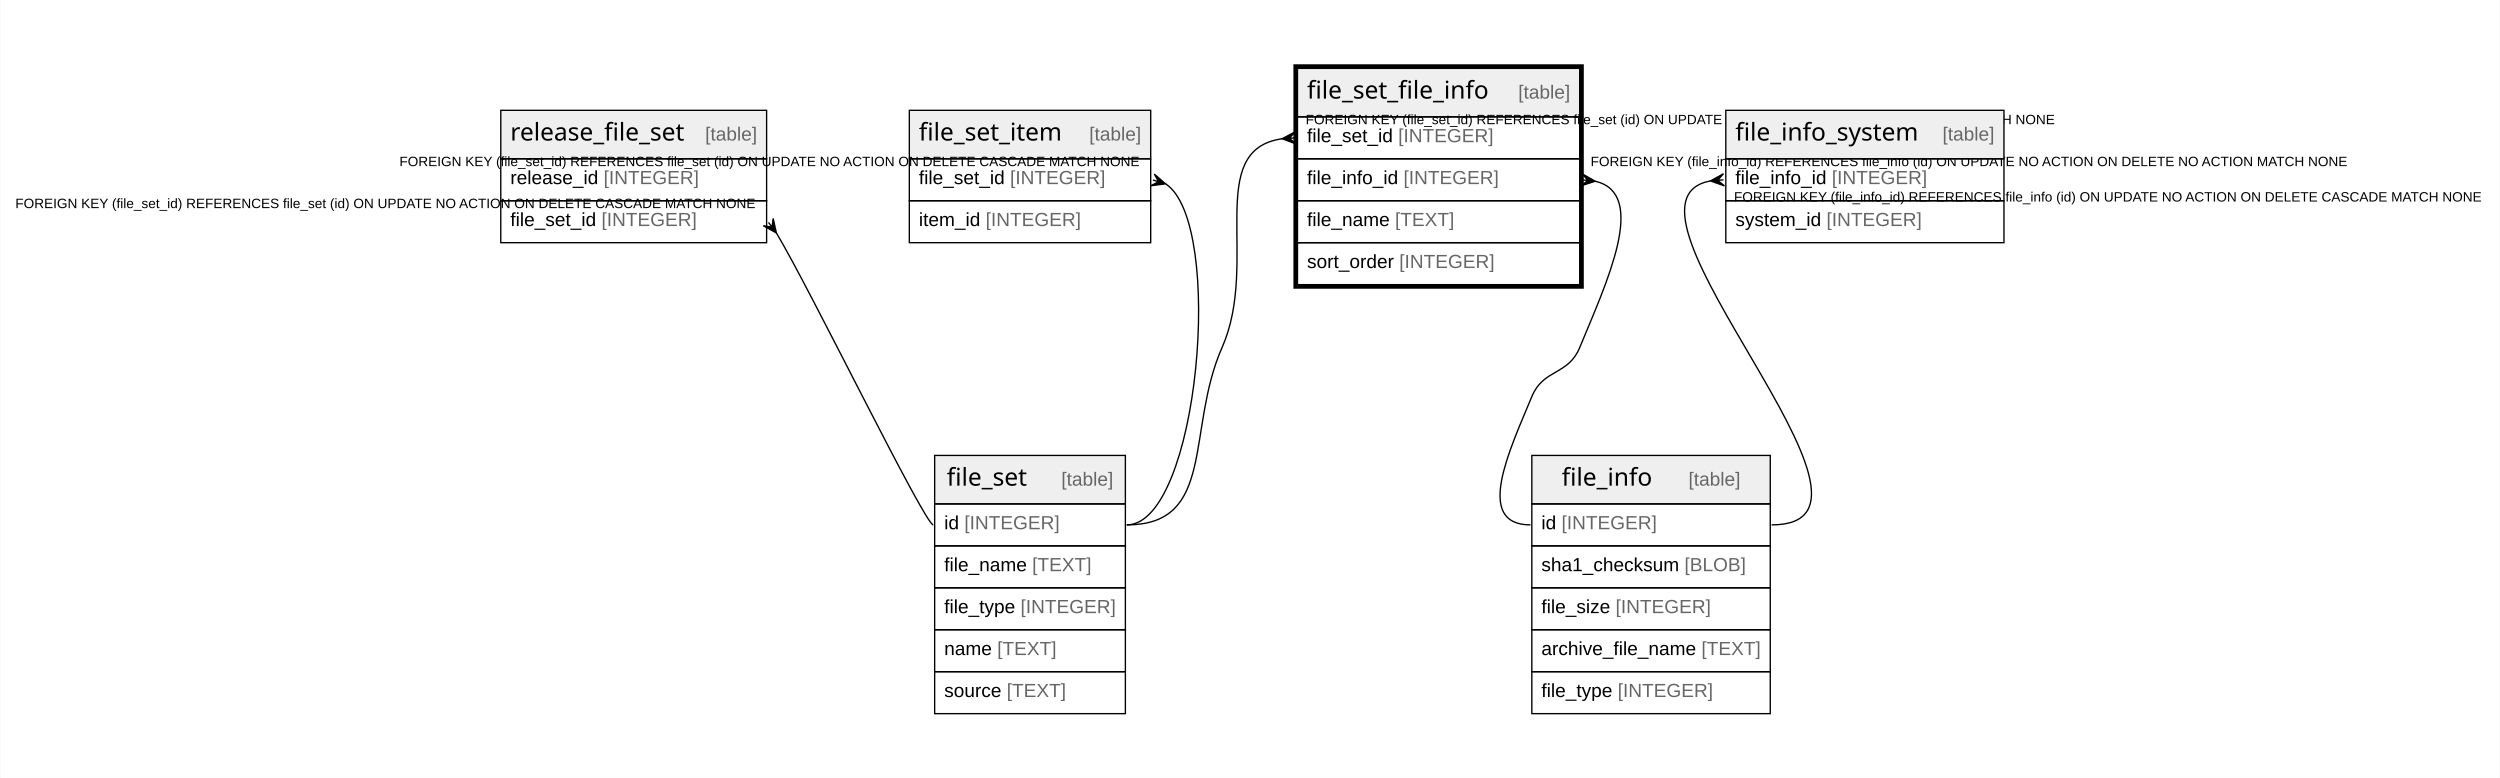
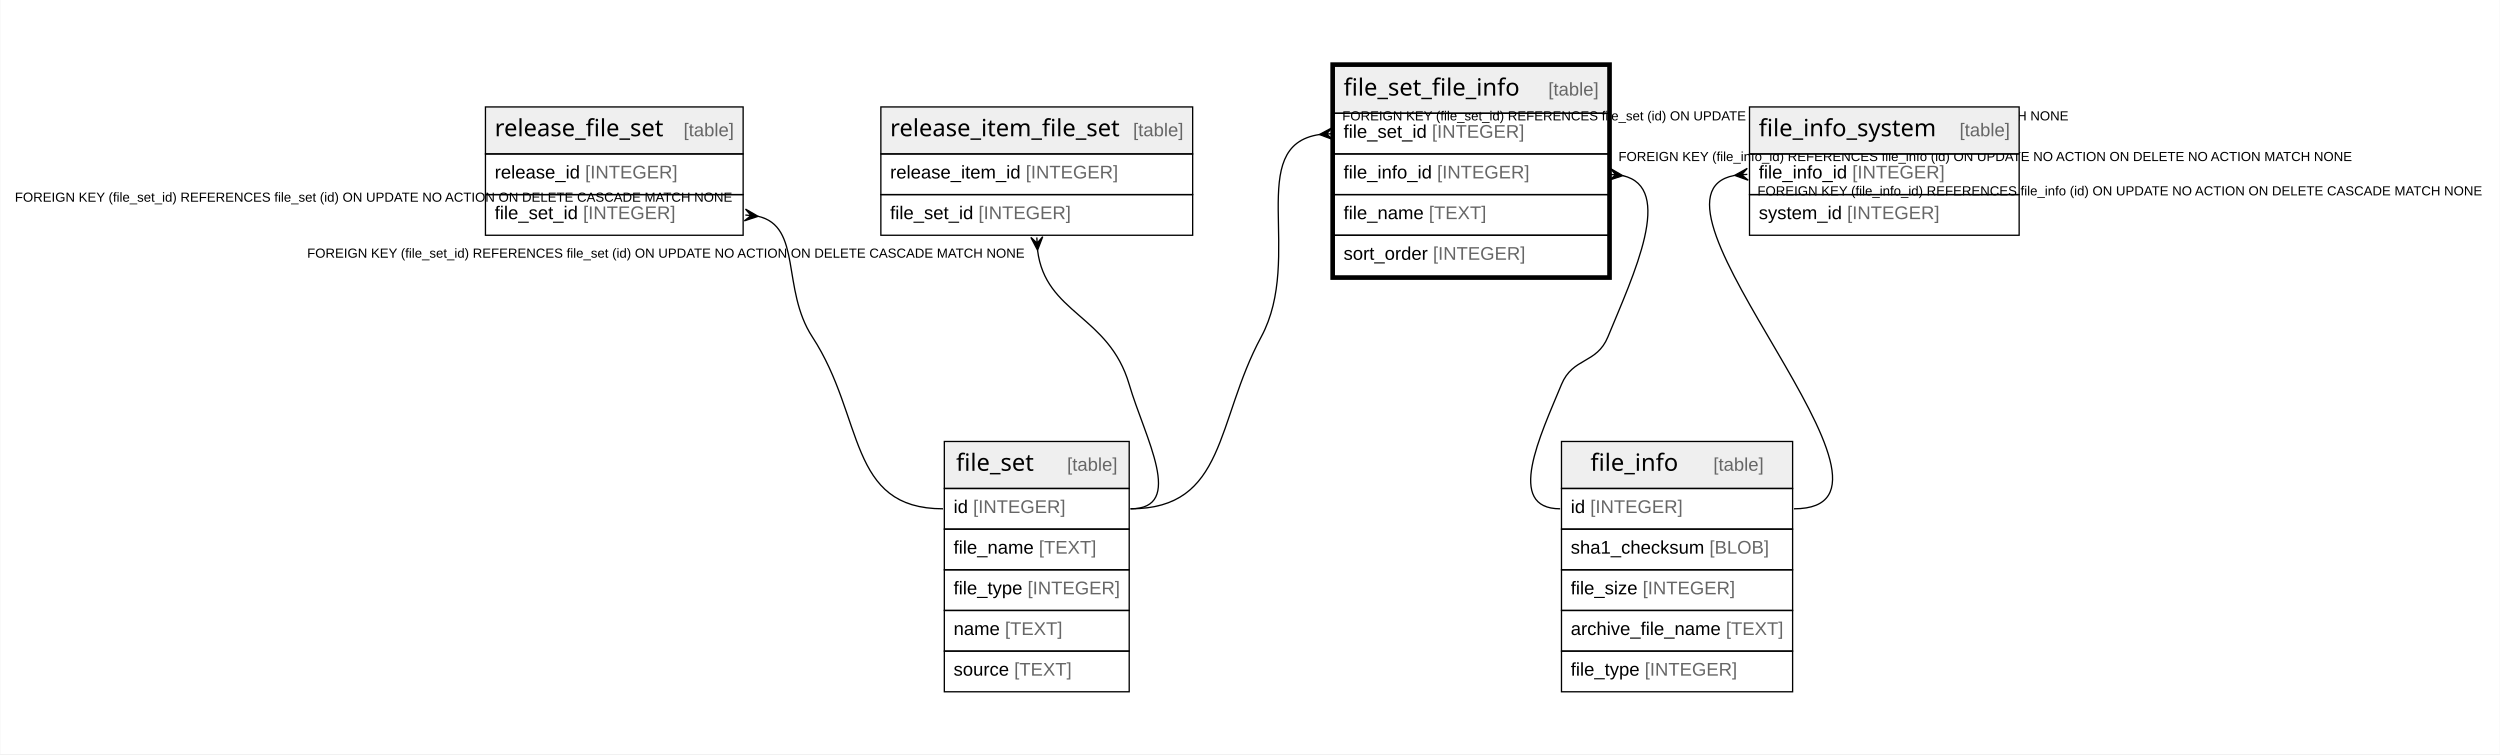
- <svg xmlns="http://www.w3.org/2000/svg" width="1835pt" height="571pt" viewBox="0.00 0.00 1835.16 571.20">
+ <svg xmlns="http://www.w3.org/2000/svg" width="1893pt" height="571pt" viewBox="0.00 0.00 1893.16 571.20">
  <g id="graph0" class="graph" transform="scale(1 1) rotate(0) translate(4 567.2)">
-     <polygon fill="white" stroke="none" points="-4,4 -4,-567.2 1831.16,-567.2 1831.16,4 -4,4" />
+     <polygon fill="white" stroke="none" points="-4,4 -4,-567.2 1889.16,-567.2 1889.16,4 -4,4" />
    <g id="node1" class="node">
-       <polygon fill="#efefef" stroke="none" points="948.45,-481.4 948.45,-517 1155.67,-517 1155.67,-481.4 948.45,-481.4" />
-       <polygon fill="none" stroke="black" points="948.45,-481.4 948.45,-517 1155.67,-517 1155.67,-481.4 948.45,-481.4" />
-       <text text-anchor="start" x="955.45" y="-494.8" font-family="Arial Bold" font-size="18.00">file_set_file_info</text>
-       <text text-anchor="start" x="1079.41" y="-494.8" font-family="Arial" font-size="14.00">    </text>
-       <text text-anchor="start" x="1110.53" y="-494.8" font-family="Arial" font-size="14.00" fill="#666666">[table]</text>
-       <polygon fill="none" stroke="black" points="948.45,-450.6 948.45,-481.4 1155.67,-481.4 1155.67,-450.6 948.45,-450.6" />
-       <text text-anchor="start" x="955.45" y="-462.8" font-family="Arial" font-size="14.00">file_set_id </text>
-       <text text-anchor="start" x="1022.38" y="-462.8" font-family="Arial" font-size="14.00" fill="#666666">[INTEGER]</text>
-       <polygon fill="none" stroke="black" points="948.45,-419.8 948.45,-450.6 1155.67,-450.6 1155.67,-419.8 948.45,-419.8" />
-       <text text-anchor="start" x="955.45" y="-432" font-family="Arial" font-size="14.00">file_info_id </text>
-       <text text-anchor="start" x="1026.28" y="-432" font-family="Arial" font-size="14.00" fill="#666666">[INTEGER]</text>
-       <polygon fill="none" stroke="black" points="948.45,-389 948.45,-419.8 1155.67,-419.8 1155.67,-389 948.45,-389" />
-       <text text-anchor="start" x="955.45" y="-401.2" font-family="Arial" font-size="14.00">file_name </text>
-       <text text-anchor="start" x="1020.04" y="-401.2" font-family="Arial" font-size="14.00" fill="#666666">[TEXT]</text>
-       <polygon fill="none" stroke="black" points="948.45,-358.2 948.45,-389 1155.67,-389 1155.67,-358.2 948.45,-358.2" />
-       <text text-anchor="start" x="955.45" y="-370.4" font-family="Arial" font-size="14.00">sort_order </text>
-       <text text-anchor="start" x="1023.15" y="-370.4" font-family="Arial" font-size="14.00" fill="#666666">[INTEGER]</text>
-       <polygon fill="none" stroke="black" stroke-width="3" points="946.95,-356.7 946.95,-518.5 1157.17,-518.5 1157.17,-356.7 946.95,-356.7" />
+       <polygon fill="#efefef" stroke="none" points="1006.45,-481.4 1006.45,-517 1213.67,-517 1213.67,-481.4 1006.45,-481.4" />
+       <polygon fill="none" stroke="black" points="1006.45,-481.4 1006.45,-517 1213.67,-517 1213.67,-481.4 1006.45,-481.4" />
+       <text text-anchor="start" x="1013.45" y="-494.8" font-family="Arial Bold" font-size="18.00">file_set_file_info</text>
+       <text text-anchor="start" x="1137.41" y="-494.8" font-family="Arial" font-size="14.00">    </text>
+       <text text-anchor="start" x="1168.53" y="-494.8" font-family="Arial" font-size="14.00" fill="#666666">[table]</text>
+       <polygon fill="none" stroke="black" points="1006.45,-450.6 1006.45,-481.4 1213.67,-481.4 1213.67,-450.6 1006.45,-450.6" />
+       <text text-anchor="start" x="1013.45" y="-462.8" font-family="Arial" font-size="14.00">file_set_id </text>
+       <text text-anchor="start" x="1080.38" y="-462.8" font-family="Arial" font-size="14.00" fill="#666666">[INTEGER]</text>
+       <polygon fill="none" stroke="black" points="1006.45,-419.8 1006.45,-450.6 1213.67,-450.6 1213.67,-419.8 1006.45,-419.8" />
+       <text text-anchor="start" x="1013.45" y="-432" font-family="Arial" font-size="14.00">file_info_id </text>
+       <text text-anchor="start" x="1084.28" y="-432" font-family="Arial" font-size="14.00" fill="#666666">[INTEGER]</text>
+       <polygon fill="none" stroke="black" points="1006.45,-389 1006.45,-419.8 1213.67,-419.8 1213.67,-389 1006.45,-389" />
+       <text text-anchor="start" x="1013.45" y="-401.2" font-family="Arial" font-size="14.00">file_name </text>
+       <text text-anchor="start" x="1078.04" y="-401.2" font-family="Arial" font-size="14.00" fill="#666666">[TEXT]</text>
+       <polygon fill="none" stroke="black" points="1006.45,-358.2 1006.45,-389 1213.67,-389 1213.67,-358.2 1006.45,-358.2" />
+       <text text-anchor="start" x="1013.45" y="-370.4" font-family="Arial" font-size="14.00">sort_order </text>
+       <text text-anchor="start" x="1081.15" y="-370.4" font-family="Arial" font-size="14.00" fill="#666666">[INTEGER]</text>
+       <polygon fill="none" stroke="black" stroke-width="3" points="1004.95,-356.7 1004.95,-518.5 1215.17,-518.5 1215.17,-356.7 1004.95,-356.7" />
    </g>
    <g id="node2" class="node">
-       <polygon fill="#efefef" stroke="none" points="682.04,-197.2 682.04,-232.8 822.08,-232.8 822.08,-197.2 682.04,-197.2" />
-       <polygon fill="none" stroke="black" points="682.04,-197.2 682.04,-232.8 822.08,-232.8 822.08,-197.2 682.04,-197.2" />
-       <text text-anchor="start" x="690.94" y="-210.6" font-family="Arial Bold" font-size="18.00">file_set</text>
-       <text text-anchor="start" x="743.92" y="-210.6" font-family="Arial" font-size="14.00">    </text>
-       <text text-anchor="start" x="775.04" y="-210.6" font-family="Arial" font-size="14.00" fill="#666666">[table]</text>
-       <polygon fill="none" stroke="black" points="682.04,-166.4 682.04,-197.2 822.08,-197.2 822.08,-166.4 682.04,-166.4" />
-       <text text-anchor="start" x="689.04" y="-178.6" font-family="Arial" font-size="14.00">id </text>
-       <text text-anchor="start" x="703.82" y="-178.6" font-family="Arial" font-size="14.00" fill="#666666">[INTEGER]</text>
-       <polygon fill="none" stroke="black" points="682.04,-135.6 682.04,-166.4 822.08,-166.4 822.08,-135.6 682.04,-135.6" />
-       <text text-anchor="start" x="689.04" y="-147.8" font-family="Arial" font-size="14.00">file_name </text>
-       <text text-anchor="start" x="753.63" y="-147.8" font-family="Arial" font-size="14.00" fill="#666666">[TEXT]</text>
-       <polygon fill="none" stroke="black" points="682.04,-104.8 682.04,-135.6 822.08,-135.6 822.08,-104.8 682.04,-104.8" />
-       <text text-anchor="start" x="689.04" y="-117" font-family="Arial" font-size="14.00">file_type </text>
-       <text text-anchor="start" x="745.07" y="-117" font-family="Arial" font-size="14.00" fill="#666666">[INTEGER]</text>
-       <polygon fill="none" stroke="black" points="682.04,-74 682.04,-104.8 822.08,-104.8 822.08,-74 682.04,-74" />
-       <text text-anchor="start" x="689.04" y="-86.2" font-family="Arial" font-size="14.00">name </text>
-       <text text-anchor="start" x="727.95" y="-86.2" font-family="Arial" font-size="14.00" fill="#666666">[TEXT]</text>
-       <polygon fill="none" stroke="black" points="682.04,-43.2 682.04,-74 822.08,-74 822.08,-43.2 682.04,-43.2" />
-       <text text-anchor="start" x="689.04" y="-55.4" font-family="Arial" font-size="14.00">source </text>
-       <text text-anchor="start" x="734.95" y="-55.4" font-family="Arial" font-size="14.00" fill="#666666">[TEXT]</text>
+       <polygon fill="#efefef" stroke="none" points="711.04,-197.2 711.04,-232.8 851.08,-232.8 851.08,-197.2 711.04,-197.2" />
+       <polygon fill="none" stroke="black" points="711.04,-197.2 711.04,-232.8 851.08,-232.8 851.08,-197.2 711.04,-197.2" />
+       <text text-anchor="start" x="719.94" y="-210.6" font-family="Arial Bold" font-size="18.00">file_set</text>
+       <text text-anchor="start" x="772.92" y="-210.6" font-family="Arial" font-size="14.00">    </text>
+       <text text-anchor="start" x="804.04" y="-210.6" font-family="Arial" font-size="14.00" fill="#666666">[table]</text>
+       <polygon fill="none" stroke="black" points="711.04,-166.4 711.04,-197.2 851.08,-197.2 851.08,-166.4 711.04,-166.4" />
+       <text text-anchor="start" x="718.04" y="-178.6" font-family="Arial" font-size="14.00">id </text>
+       <text text-anchor="start" x="732.82" y="-178.6" font-family="Arial" font-size="14.00" fill="#666666">[INTEGER]</text>
+       <polygon fill="none" stroke="black" points="711.04,-135.6 711.04,-166.4 851.08,-166.4 851.08,-135.6 711.04,-135.6" />
+       <text text-anchor="start" x="718.04" y="-147.8" font-family="Arial" font-size="14.00">file_name </text>
+       <text text-anchor="start" x="782.63" y="-147.8" font-family="Arial" font-size="14.00" fill="#666666">[TEXT]</text>
+       <polygon fill="none" stroke="black" points="711.04,-104.8 711.04,-135.6 851.08,-135.6 851.08,-104.8 711.04,-104.8" />
+       <text text-anchor="start" x="718.04" y="-117" font-family="Arial" font-size="14.00">file_type </text>
+       <text text-anchor="start" x="774.07" y="-117" font-family="Arial" font-size="14.00" fill="#666666">[INTEGER]</text>
+       <polygon fill="none" stroke="black" points="711.04,-74 711.04,-104.8 851.08,-104.8 851.08,-74 711.04,-74" />
+       <text text-anchor="start" x="718.04" y="-86.2" font-family="Arial" font-size="14.00">name </text>
+       <text text-anchor="start" x="756.95" y="-86.2" font-family="Arial" font-size="14.00" fill="#666666">[TEXT]</text>
+       <polygon fill="none" stroke="black" points="711.04,-43.2 711.04,-74 851.08,-74 851.08,-43.2 711.04,-43.2" />
+       <text text-anchor="start" x="718.04" y="-55.4" font-family="Arial" font-size="14.00">source </text>
+       <text text-anchor="start" x="763.95" y="-55.4" font-family="Arial" font-size="14.00" fill="#666666">[TEXT]</text>
    </g>
    <g id="edge1" class="edge">
-       <path fill="none" stroke="black" d="M937.3,-465.34C879.49,-457.16 920.92,-375.02 893.06,-312 866.49,-251.92 888.77,-181.8 823.08,-181.8" />
-       <polygon fill="black" stroke="black" points="937.14,-465.33 946.82,-470.47 942.46,-465.67 946.78,-465.96 946.78,-465.96 946.78,-465.96 942.46,-465.67 947.41,-461.49 937.14,-465.33" />
-       <text text-anchor="start" x="954.45" y="-476" font-family="Arial" font-size="10.00">FOREIGN KEY (file_set_id) REFERENCES file_set (id) ON UPDATE NO ACTION ON DELETE NO ACTION MATCH NONE</text>
+       <path fill="none" stroke="black" d="M995.33,-465.32C937.99,-456.92 983.77,-372.64 951.06,-312 916.54,-248.03 924.77,-181.8 852.08,-181.8" />
+       <polygon fill="black" stroke="black" points="995.14,-465.3 1004.81,-470.47 1000.46,-465.66 1004.78,-465.96 1004.78,-465.96 1004.78,-465.96 1000.46,-465.66 1005.42,-461.49 995.14,-465.3" />
+       <text text-anchor="start" x="1012.45" y="-476" font-family="Arial" font-size="10.00">FOREIGN KEY (file_set_id) REFERENCES file_set (id) ON UPDATE NO ACTION ON DELETE NO ACTION MATCH NONE</text>
    </g>
    <g id="node5" class="node">
-       <polygon fill="#efefef" stroke="none" points="1120.52,-197.2 1120.52,-232.8 1295.59,-232.8 1295.59,-197.2 1120.52,-197.2" />
-       <polygon fill="none" stroke="black" points="1120.52,-197.2 1120.52,-232.8 1295.59,-232.8 1295.59,-197.2 1120.52,-197.2" />
-       <text text-anchor="start" x="1142.44" y="-210.6" font-family="Arial Bold" font-size="18.00">file_info</text>
-       <text text-anchor="start" x="1204.42" y="-210.6" font-family="Arial" font-size="14.00">    </text>
-       <text text-anchor="start" x="1235.54" y="-210.6" font-family="Arial" font-size="14.00" fill="#666666">[table]</text>
-       <polygon fill="none" stroke="black" points="1120.52,-166.4 1120.52,-197.2 1295.59,-197.2 1295.59,-166.4 1120.52,-166.4" />
-       <text text-anchor="start" x="1127.52" y="-178.6" font-family="Arial" font-size="14.00">id </text>
-       <text text-anchor="start" x="1142.31" y="-178.6" font-family="Arial" font-size="14.00" fill="#666666">[INTEGER]</text>
-       <polygon fill="none" stroke="black" points="1120.52,-135.6 1120.52,-166.4 1295.59,-166.4 1295.59,-135.6 1120.52,-135.6" />
-       <text text-anchor="start" x="1127.52" y="-147.8" font-family="Arial" font-size="14.00">sha1_checksum </text>
-       <text text-anchor="start" x="1232.58" y="-147.8" font-family="Arial" font-size="14.00" fill="#666666">[BLOB]</text>
-       <polygon fill="none" stroke="black" points="1120.52,-104.8 1120.52,-135.6 1295.59,-135.6 1295.59,-104.8 1120.52,-104.8" />
-       <text text-anchor="start" x="1127.52" y="-117" font-family="Arial" font-size="14.00">file_size </text>
-       <text text-anchor="start" x="1181.99" y="-117" font-family="Arial" font-size="14.00" fill="#666666">[INTEGER]</text>
-       <polygon fill="none" stroke="black" points="1120.52,-74 1120.52,-104.8 1295.59,-104.8 1295.59,-74 1120.52,-74" />
-       <text text-anchor="start" x="1127.52" y="-86.2" font-family="Arial" font-size="14.00">archive_file_name </text>
-       <text text-anchor="start" x="1245.03" y="-86.2" font-family="Arial" font-size="14.00" fill="#666666">[TEXT]</text>
-       <polygon fill="none" stroke="black" points="1120.52,-43.2 1120.52,-74 1295.59,-74 1295.59,-43.2 1120.52,-43.2" />
-       <text text-anchor="start" x="1127.52" y="-55.4" font-family="Arial" font-size="14.00">file_type </text>
-       <text text-anchor="start" x="1183.56" y="-55.4" font-family="Arial" font-size="14.00" fill="#666666">[INTEGER]</text>
+       <polygon fill="#efefef" stroke="none" points="1178.52,-197.2 1178.52,-232.8 1353.59,-232.8 1353.59,-197.2 1178.52,-197.2" />
+       <polygon fill="none" stroke="black" points="1178.52,-197.2 1178.52,-232.8 1353.59,-232.8 1353.59,-197.2 1178.52,-197.2" />
+       <text text-anchor="start" x="1200.44" y="-210.6" font-family="Arial Bold" font-size="18.00">file_info</text>
+       <text text-anchor="start" x="1262.42" y="-210.6" font-family="Arial" font-size="14.00">    </text>
+       <text text-anchor="start" x="1293.54" y="-210.6" font-family="Arial" font-size="14.00" fill="#666666">[table]</text>
+       <polygon fill="none" stroke="black" points="1178.52,-166.4 1178.52,-197.2 1353.59,-197.2 1353.59,-166.4 1178.52,-166.4" />
+       <text text-anchor="start" x="1185.52" y="-178.6" font-family="Arial" font-size="14.00">id </text>
+       <text text-anchor="start" x="1200.31" y="-178.6" font-family="Arial" font-size="14.00" fill="#666666">[INTEGER]</text>
+       <polygon fill="none" stroke="black" points="1178.52,-135.6 1178.52,-166.4 1353.59,-166.4 1353.59,-135.6 1178.52,-135.6" />
+       <text text-anchor="start" x="1185.52" y="-147.8" font-family="Arial" font-size="14.00">sha1_checksum </text>
+       <text text-anchor="start" x="1290.58" y="-147.8" font-family="Arial" font-size="14.00" fill="#666666">[BLOB]</text>
+       <polygon fill="none" stroke="black" points="1178.52,-104.8 1178.52,-135.6 1353.59,-135.6 1353.59,-104.8 1178.52,-104.8" />
+       <text text-anchor="start" x="1185.52" y="-117" font-family="Arial" font-size="14.00">file_size </text>
+       <text text-anchor="start" x="1239.99" y="-117" font-family="Arial" font-size="14.00" fill="#666666">[INTEGER]</text>
+       <polygon fill="none" stroke="black" points="1178.52,-74 1178.52,-104.8 1353.59,-104.8 1353.59,-74 1178.52,-74" />
+       <text text-anchor="start" x="1185.52" y="-86.2" font-family="Arial" font-size="14.00">archive_file_name </text>
+       <text text-anchor="start" x="1303.03" y="-86.2" font-family="Arial" font-size="14.00" fill="#666666">[TEXT]</text>
+       <polygon fill="none" stroke="black" points="1178.52,-43.2 1178.52,-74 1353.59,-74 1353.59,-43.2 1178.52,-43.2" />
+       <text text-anchor="start" x="1185.52" y="-55.4" font-family="Arial" font-size="14.00">file_type </text>
+       <text text-anchor="start" x="1241.56" y="-55.4" font-family="Arial" font-size="14.00" fill="#666666">[INTEGER]</text>
    </g>
    <g id="edge4" class="edge">
-       <path fill="none" stroke="black" d="M1166.92,-434.16C1206.58,-425.1 1175.05,-359.07 1155.67,-312 1147.15,-291.33 1129.07,-296.66 1120.52,-276 1104.53,-237.31 1077.65,-181.8 1119.52,-181.8" />
-       <polygon fill="black" stroke="black" points="1166.95,-434.15 1156.54,-430.69 1161.64,-434.69 1157.33,-435.13 1157.33,-435.13 1157.33,-435.13 1161.64,-434.69 1157.45,-439.64 1166.95,-434.15" />
-       <text text-anchor="start" x="1163.67" y="-445.2" font-family="Arial" font-size="10.00">FOREIGN KEY (file_info_id) REFERENCES file_info (id) ON UPDATE NO ACTION ON DELETE NO ACTION MATCH NONE</text>
+       <path fill="none" stroke="black" d="M1224.92,-434.16C1264.58,-425.1 1233.05,-359.07 1213.67,-312 1205.15,-291.33 1187.07,-296.66 1178.52,-276 1162.53,-237.31 1135.65,-181.8 1177.52,-181.8" />
+       <polygon fill="black" stroke="black" points="1224.95,-434.15 1214.54,-430.69 1219.64,-434.69 1215.33,-435.13 1215.33,-435.13 1215.33,-435.13 1219.64,-434.69 1215.45,-439.64 1224.95,-434.15" />
+       <text text-anchor="start" x="1221.67" y="-445.2" font-family="Arial" font-size="10.00">FOREIGN KEY (file_info_id) REFERENCES file_info (id) ON UPDATE NO ACTION ON DELETE NO ACTION MATCH NONE</text>
    </g>
    <g id="node3" class="node">
      <polygon fill="#efefef" stroke="none" points="363.46,-450.6 363.46,-486.2 558.65,-486.2 558.65,-450.6 363.46,-450.6" />
      <polygon fill="none" stroke="black" points="363.46,-450.6 363.46,-486.2 558.65,-486.2 558.65,-450.6 363.46,-450.6" />
      <text text-anchor="start" x="370.46" y="-464" font-family="Arial Bold" font-size="18.00">release_file_set</text>
      <text text-anchor="start" x="482.4" y="-464" font-family="Arial" font-size="14.00">    </text>
      <text text-anchor="start" x="513.52" y="-464" font-family="Arial" font-size="14.00" fill="#666666">[table]</text>
      <polygon fill="none" stroke="black" points="363.46,-419.8 363.46,-450.6 558.65,-450.6 558.65,-419.8 363.46,-419.8" />
      <text text-anchor="start" x="370.46" y="-432" font-family="Arial" font-size="14.00">release_id </text>
      <text text-anchor="start" x="438.95" y="-432" font-family="Arial" font-size="14.00" fill="#666666">[INTEGER]</text>
      <polygon fill="none" stroke="black" points="363.46,-389 363.46,-419.8 558.65,-419.8 558.65,-389 363.46,-389" />
      <text text-anchor="start" x="370.46" y="-401.2" font-family="Arial" font-size="14.00">file_set_id </text>
      <text text-anchor="start" x="437.39" y="-401.2" font-family="Arial" font-size="14.00" fill="#666666">[INTEGER]</text>
    </g>
    <g id="edge2" class="edge">
-       <path fill="none" stroke="black" d="M565.78,-396.21C590.09,-356.05 674.81,-181.8 681.04,-181.8" />
-       <polygon fill="black" stroke="black" points="565.84,-396.12 556.25,-401.44 562.65,-400.4 560.05,-403.86 560.05,-403.86 560.05,-403.86 562.65,-400.4 563.46,-406.83 565.84,-396.12" />
+       <path fill="none" stroke="black" d="M569.9,-403.37C603.47,-395.79 587.46,-348.11 611.06,-312 650.82,-251.15 637.35,-181.8 710.04,-181.8" />
+       <polygon fill="black" stroke="black" points="569.94,-403.36 559.54,-399.89 564.63,-403.9 560.32,-404.33 560.32,-404.33 560.32,-404.33 564.63,-403.9 560.44,-408.84 569.94,-403.36" />
      <text text-anchor="start" x="7" y="-414.4" font-family="Arial" font-size="10.00">FOREIGN KEY (file_set_id) REFERENCES file_set (id) ON UPDATE NO ACTION ON DELETE CASCADE MATCH NONE</text>
    </g>
    <g id="node4" class="node">
-       <polygon fill="#efefef" stroke="none" points="663.44,-450.6 663.44,-486.2 840.67,-486.2 840.67,-450.6 663.44,-450.6" />
-       <polygon fill="none" stroke="black" points="663.44,-450.6 663.44,-486.2 840.67,-486.2 840.67,-450.6 663.44,-450.6" />
-       <text text-anchor="start" x="670.44" y="-464" font-family="Arial Bold" font-size="18.00">file_set_item</text>
-       <text text-anchor="start" x="764.42" y="-464" font-family="Arial" font-size="14.00">    </text>
-       <text text-anchor="start" x="795.53" y="-464" font-family="Arial" font-size="14.00" fill="#666666">[table]</text>
-       <polygon fill="none" stroke="black" points="663.44,-419.8 663.44,-450.6 840.67,-450.6 840.67,-419.8 663.44,-419.8" />
-       <text text-anchor="start" x="670.44" y="-432" font-family="Arial" font-size="14.00">file_set_id </text>
-       <text text-anchor="start" x="737.38" y="-432" font-family="Arial" font-size="14.00" fill="#666666">[INTEGER]</text>
-       <polygon fill="none" stroke="black" points="663.44,-389 663.44,-419.8 840.67,-419.8 840.67,-389 663.44,-389" />
-       <text text-anchor="start" x="670.44" y="-401.2" font-family="Arial" font-size="14.00">item_id </text>
-       <text text-anchor="start" x="719.46" y="-401.2" font-family="Arial" font-size="14.00" fill="#666666">[INTEGER]</text>
+       <polygon fill="#efefef" stroke="none" points="662.97,-450.6 662.97,-486.2 899.15,-486.2 899.15,-450.6 662.97,-450.6" />
+       <polygon fill="none" stroke="black" points="662.97,-450.6 662.97,-486.2 899.15,-486.2 899.15,-450.6 662.97,-450.6" />
+       <text text-anchor="start" x="669.97" y="-464" font-family="Arial Bold" font-size="18.00">release_item_file_set</text>
+       <text text-anchor="start" x="822.9" y="-464" font-family="Arial" font-size="14.00">    </text>
+       <text text-anchor="start" x="854.01" y="-464" font-family="Arial" font-size="14.00" fill="#666666">[table]</text>
+       <polygon fill="none" stroke="black" points="662.97,-419.8 662.97,-450.6 899.15,-450.6 899.15,-419.8 662.97,-419.8" />
+       <text text-anchor="start" x="669.97" y="-432" font-family="Arial" font-size="14.00">release_item_id </text>
+       <text text-anchor="start" x="772.69" y="-432" font-family="Arial" font-size="14.00" fill="#666666">[INTEGER]</text>
+       <polygon fill="none" stroke="black" points="662.97,-389 662.97,-419.8 899.15,-419.8 899.15,-389 662.97,-389" />
+       <text text-anchor="start" x="669.97" y="-401.2" font-family="Arial" font-size="14.00">file_set_id </text>
+       <text text-anchor="start" x="736.9" y="-401.2" font-family="Arial" font-size="14.00" fill="#666666">[INTEGER]</text>
    </g>
    <g id="edge3" class="edge">
-       <path fill="none" stroke="black" d="M851.66,-432.18C895.58,-403.59 875.9,-181.8 823.08,-181.8" />
-       <polygon fill="black" stroke="black" points="851.56,-432.21 840.69,-430.8 846.46,-433.75 842.31,-435.01 842.31,-435.01 842.31,-435.01 846.46,-433.75 843.29,-439.41 851.56,-432.21" />
-       <text text-anchor="start" x="289.02" y="-445.2" font-family="Arial" font-size="10.00">FOREIGN KEY (file_set_id) REFERENCES file_set (id) ON UPDATE NO ACTION ON DELETE CASCADE MATCH NONE</text>
+       <path fill="none" stroke="black" d="M781.66,-377.69C787.61,-329.44 835.62,-328.82 851.08,-276 862.84,-235.82 893.95,-181.8 852.08,-181.8" />
+       <polygon fill="black" stroke="black" points="781.66,-377.68 776.59,-387.4 781.35,-383.01 781.1,-387.33 781.1,-387.33 781.1,-387.33 781.35,-383.01 785.57,-387.93 781.66,-377.68" />
+       <text text-anchor="start" x="228.4" y="-372" font-family="Arial" font-size="10.00">FOREIGN KEY (file_set_id) REFERENCES file_set (id) ON UPDATE NO ACTION ON DELETE CASCADE MATCH NONE</text>
    </g>
    <g id="node6" class="node">
-       <polygon fill="#efefef" stroke="none" points="1262.94,-450.6 1262.94,-486.2 1467.18,-486.2 1467.18,-450.6 1262.94,-450.6" />
-       <polygon fill="none" stroke="black" points="1262.94,-450.6 1262.94,-486.2 1467.18,-486.2 1467.18,-450.6 1262.94,-450.6" />
-       <text text-anchor="start" x="1269.94" y="-464" font-family="Arial Bold" font-size="18.00">file_info_system</text>
-       <text text-anchor="start" x="1390.92" y="-464" font-family="Arial" font-size="14.00">    </text>
-       <text text-anchor="start" x="1422.04" y="-464" font-family="Arial" font-size="14.00" fill="#666666">[table]</text>
-       <polygon fill="none" stroke="black" points="1262.94,-419.8 1262.94,-450.6 1467.18,-450.6 1467.18,-419.8 1262.94,-419.8" />
-       <text text-anchor="start" x="1269.94" y="-432" font-family="Arial" font-size="14.00">file_info_id </text>
-       <text text-anchor="start" x="1340.77" y="-432" font-family="Arial" font-size="14.00" fill="#666666">[INTEGER]</text>
-       <polygon fill="none" stroke="black" points="1262.94,-389 1262.94,-419.8 1467.18,-419.8 1467.18,-389 1262.94,-389" />
-       <text text-anchor="start" x="1269.94" y="-401.2" font-family="Arial" font-size="14.00">system_id </text>
-       <text text-anchor="start" x="1336.85" y="-401.2" font-family="Arial" font-size="14.00" fill="#666666">[INTEGER]</text>
+       <polygon fill="#efefef" stroke="none" points="1320.94,-450.6 1320.94,-486.2 1525.18,-486.2 1525.18,-450.6 1320.94,-450.6" />
+       <polygon fill="none" stroke="black" points="1320.94,-450.6 1320.94,-486.2 1525.18,-486.2 1525.18,-450.6 1320.94,-450.6" />
+       <text text-anchor="start" x="1327.94" y="-464" font-family="Arial Bold" font-size="18.00">file_info_system</text>
+       <text text-anchor="start" x="1448.92" y="-464" font-family="Arial" font-size="14.00">    </text>
+       <text text-anchor="start" x="1480.04" y="-464" font-family="Arial" font-size="14.00" fill="#666666">[table]</text>
+       <polygon fill="none" stroke="black" points="1320.94,-419.8 1320.94,-450.6 1525.18,-450.6 1525.18,-419.8 1320.94,-419.8" />
+       <text text-anchor="start" x="1327.94" y="-432" font-family="Arial" font-size="14.00">file_info_id </text>
+       <text text-anchor="start" x="1398.77" y="-432" font-family="Arial" font-size="14.00" fill="#666666">[INTEGER]</text>
+       <polygon fill="none" stroke="black" points="1320.94,-389 1320.94,-419.8 1525.18,-419.8 1525.18,-389 1320.94,-389" />
+       <text text-anchor="start" x="1327.94" y="-401.2" font-family="Arial" font-size="14.00">system_id </text>
+       <text text-anchor="start" x="1394.85" y="-401.2" font-family="Arial" font-size="14.00" fill="#666666">[INTEGER]</text>
    </g>
    <g id="edge5" class="edge">
-       <path fill="none" stroke="black" d="M1251.57,-434.33C1165.74,-418.17 1406.38,-181.8 1296.59,-181.8" />
-       <polygon fill="black" stroke="black" points="1251.64,-434.34 1261.23,-439.66 1256.96,-434.78 1261.27,-435.14 1261.27,-435.14 1261.27,-435.14 1256.96,-434.78 1261.98,-430.69 1251.64,-434.34" />
-       <text text-anchor="start" x="1268.94" y="-419.2" font-family="Arial" font-size="10.00">FOREIGN KEY (file_info_id) REFERENCES file_info (id) ON UPDATE NO ACTION ON DELETE CASCADE MATCH NONE</text>
+       <path fill="none" stroke="black" d="M1309.57,-434.33C1223.74,-418.17 1464.38,-181.8 1354.59,-181.8" />
+       <polygon fill="black" stroke="black" points="1309.64,-434.34 1319.23,-439.66 1314.96,-434.78 1319.27,-435.14 1319.27,-435.14 1319.27,-435.14 1314.96,-434.78 1319.98,-430.69 1309.64,-434.34" />
+       <text text-anchor="start" x="1326.94" y="-419.2" font-family="Arial" font-size="10.00">FOREIGN KEY (file_info_id) REFERENCES file_info (id) ON UPDATE NO ACTION ON DELETE CASCADE MATCH NONE</text>
    </g>
  </g>
</svg>
